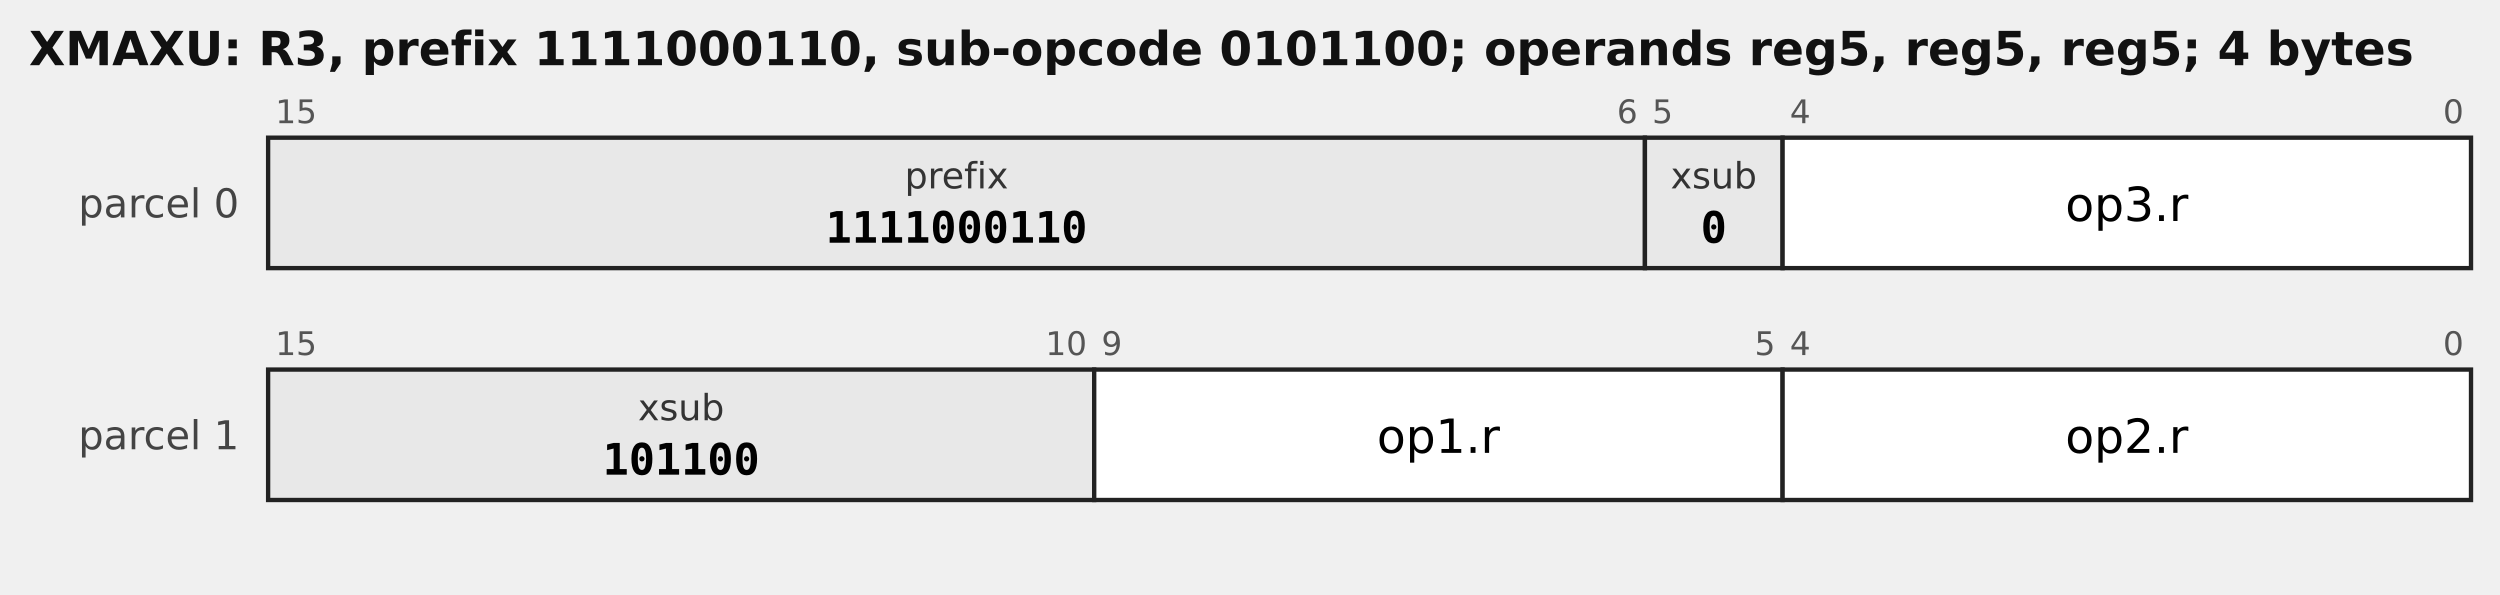
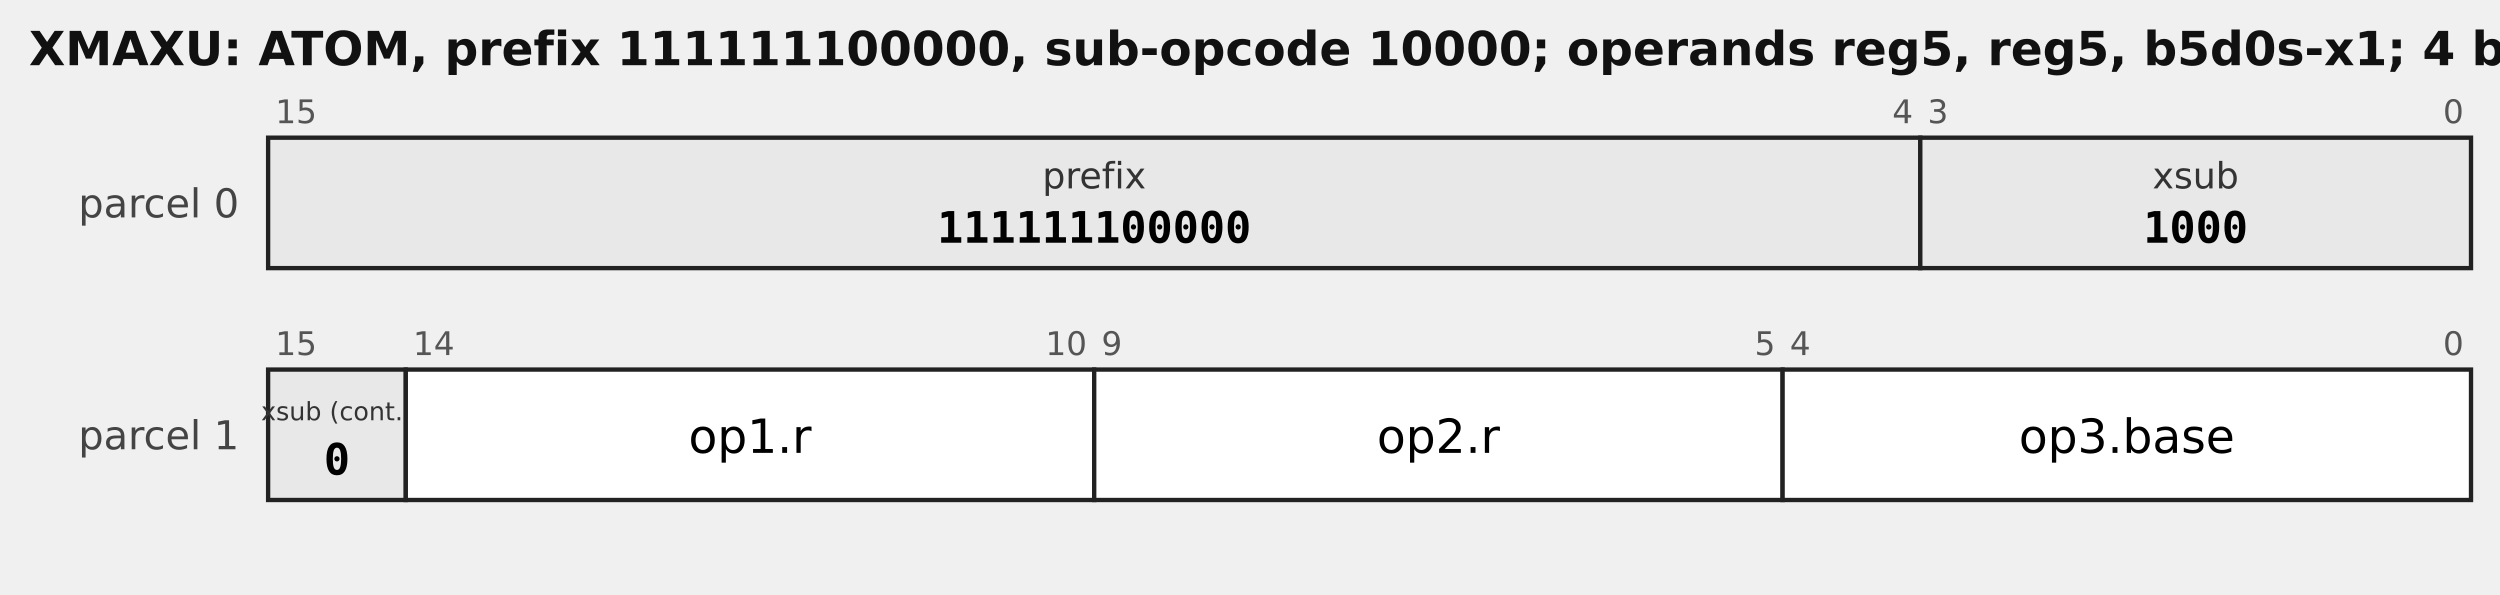
<svg xmlns="http://www.w3.org/2000/svg" width="690" height="164" viewBox="0 0 690 164" font-family="DejaVu Sans, sans-serif">
-   <text x="8" y="18" font-size="13" font-weight="bold" fill="#111">XMAXU: R3, prefix 1111000110, sub-opcode 0101100; operands reg5, reg5, reg5; 4 bytes</text>
+   <text x="8" y="18" font-size="13" font-weight="bold" fill="#111">XMAXU: ATOM, prefix 111111100000, sub-opcode 10000; operands reg5, reg5, b5d0s-x1; 4 bytes</text>
  <text x="66" y="60" font-size="11" text-anchor="end" fill="#444">parcel 0</text>
-   <rect x="74" y="38" width="380" height="36" fill="#e8e8e8" stroke="#222" stroke-width="1.2" />
+   <rect x="74" y="38" width="456" height="36" fill="#e8e8e8" stroke="#222" stroke-width="1.2" />
  <text x="76" y="34" font-size="9" fill="#555" text-anchor="start">15</text>
-   <text x="452" y="34" font-size="9" fill="#555" text-anchor="end">6</text>
-   <text x="264.0" y="52" font-size="10.0" text-anchor="middle" font-family="DejaVu Sans, sans-serif" fill="#333">prefix</text>
-   <text x="264.0" y="67" font-size="12.0" text-anchor="middle" font-family="DejaVu Sans Mono, monospace" font-weight="bold">1111000110</text>
-   <rect x="454" y="38" width="38" height="36" fill="#e8e8e8" stroke="#222" stroke-width="1.2" />
-   <text x="456" y="34" font-size="9" fill="#555" text-anchor="start">5</text>
-   <text x="473.0" y="52" font-size="10.0" text-anchor="middle" font-family="DejaVu Sans, sans-serif" fill="#333">xsub</text>
-   <text x="473.0" y="67" font-size="12.0" text-anchor="middle" font-family="DejaVu Sans Mono, monospace" font-weight="bold">0</text>
-   <rect x="492" y="38" width="190" height="36" fill="#ffffff" stroke="#222" stroke-width="1.2" />
-   <text x="494" y="34" font-size="9" fill="#555" text-anchor="start">4</text>
+   <text x="528" y="34" font-size="9" fill="#555" text-anchor="end">4</text>
+   <text x="302.0" y="52" font-size="10.0" text-anchor="middle" font-family="DejaVu Sans, sans-serif" fill="#333">prefix</text>
+   <text x="302.0" y="67" font-size="12.0" text-anchor="middle" font-family="DejaVu Sans Mono, monospace" font-weight="bold">111111100000</text>
+   <rect x="530" y="38" width="152" height="36" fill="#e8e8e8" stroke="#222" stroke-width="1.2" />
+   <text x="532" y="34" font-size="9" fill="#555" text-anchor="start">3</text>
  <text x="680" y="34" font-size="9" fill="#555" text-anchor="end">0</text>
-   <text x="587.0" y="61" font-size="13.0" text-anchor="middle" font-family="DejaVu Sans, sans-serif">op3.r</text>
+   <text x="606.0" y="52" font-size="10.0" text-anchor="middle" font-family="DejaVu Sans, sans-serif" fill="#333">xsub</text>
+   <text x="606.0" y="67" font-size="12.0" text-anchor="middle" font-family="DejaVu Sans Mono, monospace" font-weight="bold">1000</text>
  <text x="66" y="124" font-size="11" text-anchor="end" fill="#444">parcel 1</text>
-   <rect x="74" y="102" width="228" height="36" fill="#e8e8e8" stroke="#222" stroke-width="1.2" />
+   <rect x="74" y="102" width="38" height="36" fill="#e8e8e8" stroke="#222" stroke-width="1.2" />
  <text x="76" y="98" font-size="9" fill="#555" text-anchor="start">15</text>
+   <text x="93.0" y="116" font-size="7.0" text-anchor="middle" font-family="DejaVu Sans, sans-serif" fill="#333">xsub (cont.)</text>
+   <text x="93.0" y="131" font-size="12.0" text-anchor="middle" font-family="DejaVu Sans Mono, monospace" font-weight="bold">0</text>
+   <rect x="112" y="102" width="190" height="36" fill="#ffffff" stroke="#222" stroke-width="1.2" />
+   <text x="114" y="98" font-size="9" fill="#555" text-anchor="start">14</text>
  <text x="300" y="98" font-size="9" fill="#555" text-anchor="end">10</text>
-   <text x="188.0" y="116" font-size="10.0" text-anchor="middle" font-family="DejaVu Sans, sans-serif" fill="#333">xsub</text>
-   <text x="188.0" y="131" font-size="12.0" text-anchor="middle" font-family="DejaVu Sans Mono, monospace" font-weight="bold">101100</text>
+   <text x="207.0" y="125" font-size="13.0" text-anchor="middle" font-family="DejaVu Sans, sans-serif">op1.r</text>
  <rect x="302" y="102" width="190" height="36" fill="#ffffff" stroke="#222" stroke-width="1.2" />
  <text x="304" y="98" font-size="9" fill="#555" text-anchor="start">9</text>
  <text x="490" y="98" font-size="9" fill="#555" text-anchor="end">5</text>
-   <text x="397.0" y="125" font-size="13.0" text-anchor="middle" font-family="DejaVu Sans, sans-serif">op1.r</text>
+   <text x="397.0" y="125" font-size="13.0" text-anchor="middle" font-family="DejaVu Sans, sans-serif">op2.r</text>
  <rect x="492" y="102" width="190" height="36" fill="#ffffff" stroke="#222" stroke-width="1.2" />
  <text x="494" y="98" font-size="9" fill="#555" text-anchor="start">4</text>
  <text x="680" y="98" font-size="9" fill="#555" text-anchor="end">0</text>
-   <text x="587.0" y="125" font-size="13.0" text-anchor="middle" font-family="DejaVu Sans, sans-serif">op2.r</text>
+   <text x="587.0" y="125" font-size="13.0" text-anchor="middle" font-family="DejaVu Sans, sans-serif">op3.base</text>
</svg>
